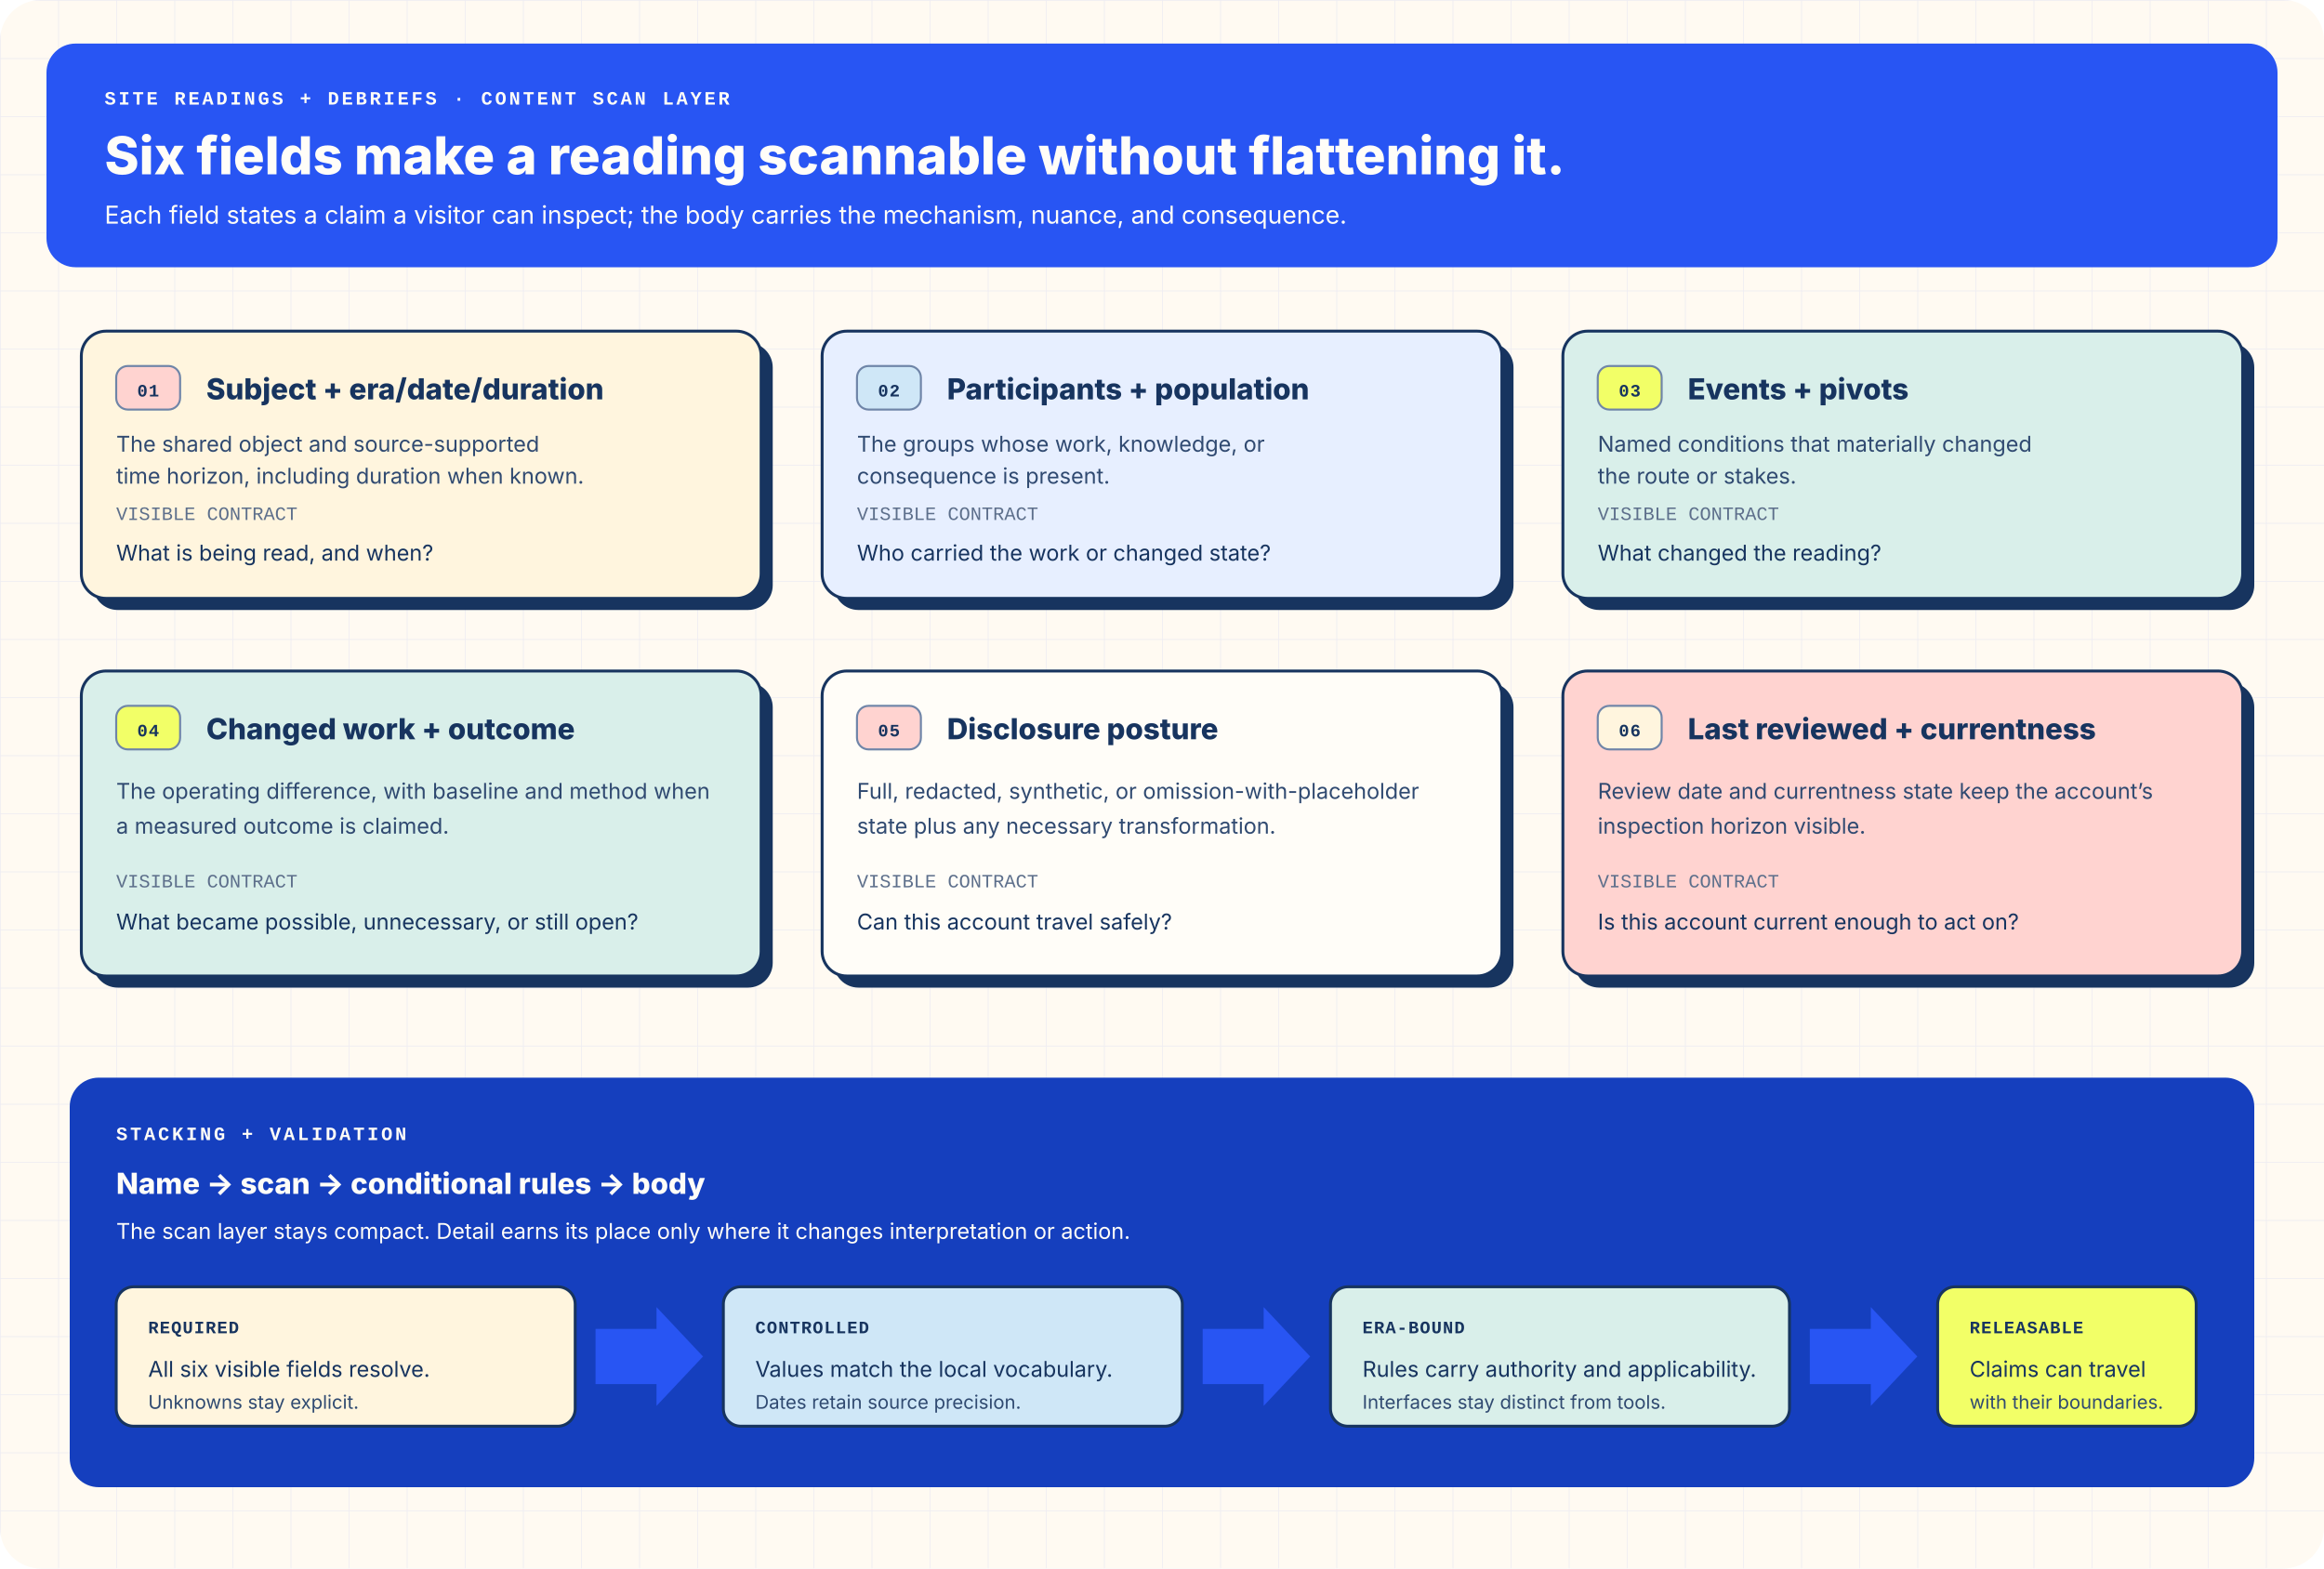
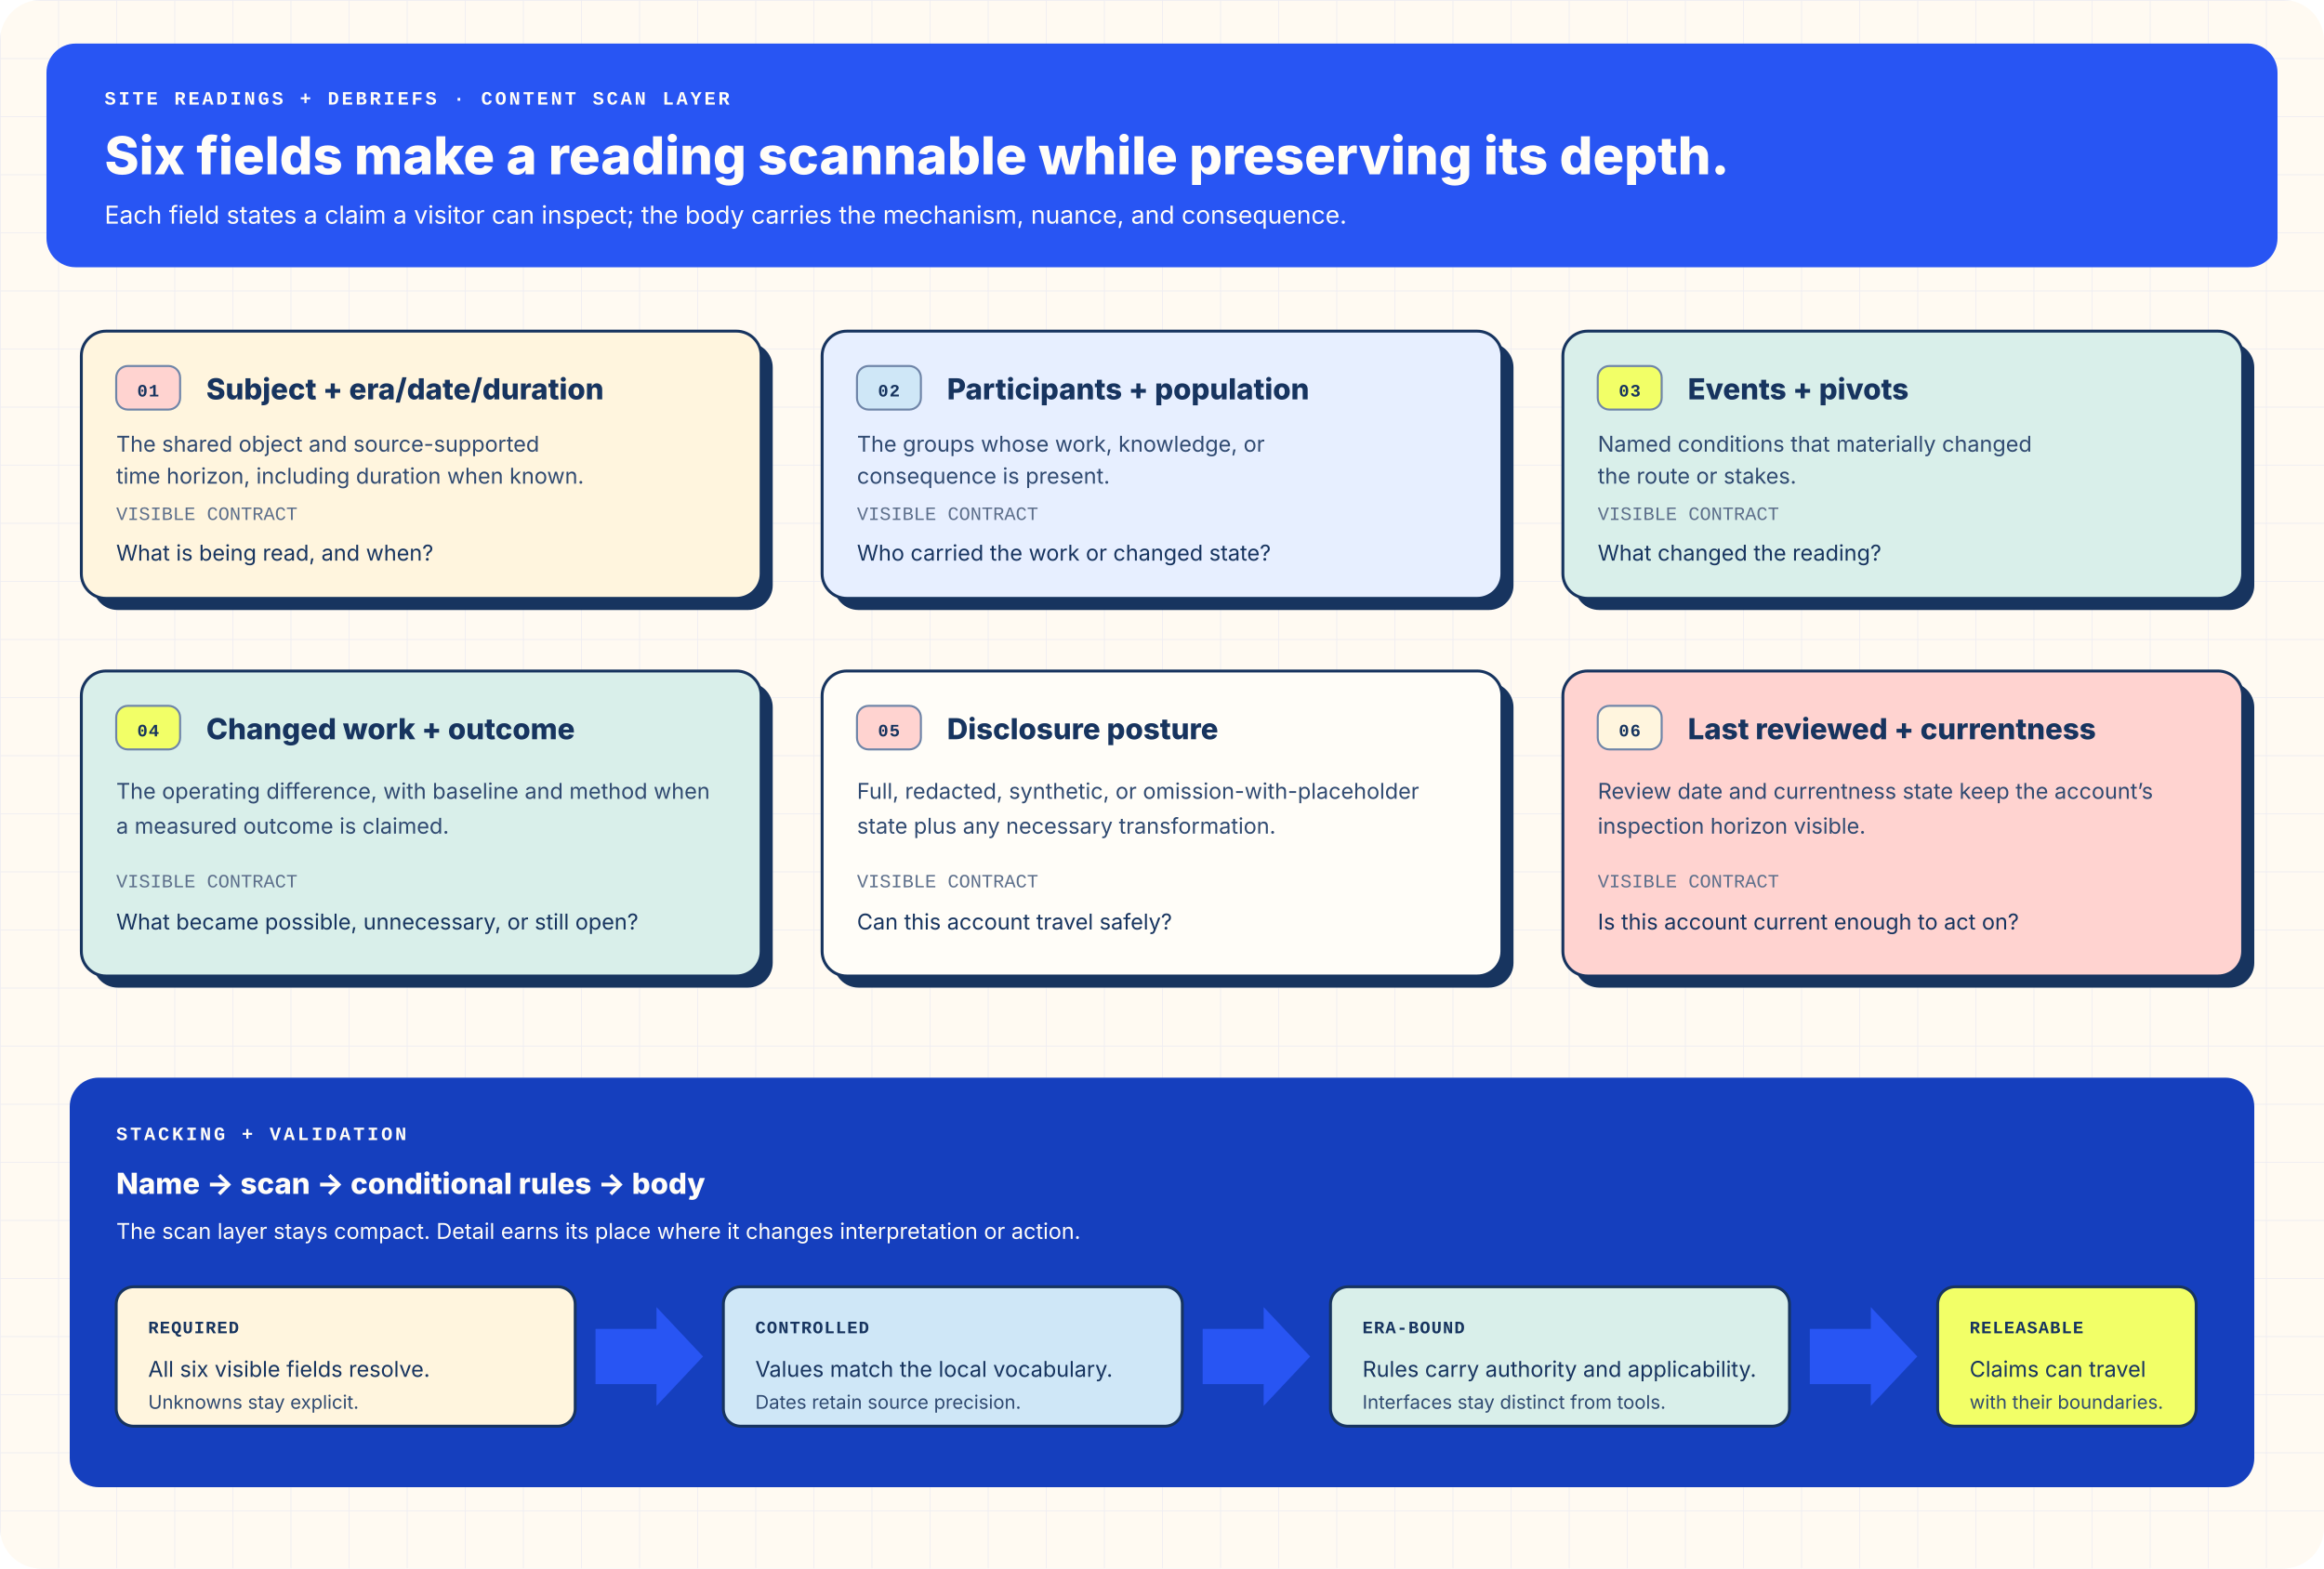
<svg xmlns="http://www.w3.org/2000/svg" viewBox="0 0 1600 1080" role="img" aria-labelledby="metadata-title metadata-desc">
  <defs>
    <pattern id="metadata-grid" width="40" height="40" patternUnits="userSpaceOnUse">
      <path d="M40 0H0V40" fill="none" stroke="#2855f3" stroke-width="1" opacity="0.08" />
    </pattern>
    <style>
      .sans{font-family:Inter,ui-sans-serif,system-ui,-apple-system,"Segoe UI",sans-serif}.mono{font-family:"SFMono-Regular",Consolas,"Liberation Mono",monospace}.ink{fill:#17345f}.body{fill:#304a71}.muted{fill:#5d6f8b}.white{fill:#fffdf8}.eyebrow{font-size:13px;font-weight:700;letter-spacing:1.8px}.title{font-size:36px;font-weight:780}.lead{font-size:17px}.card-title{font-size:20px;font-weight:760}.card-copy{font-size:15px}.small{font-size:13px}.chip{font-size:12px;font-weight:700;letter-spacing:.7px}.outline{stroke:#17345f;stroke-width:2}.soft{stroke:#6f85a8;stroke-width:1.4}.shadow{fill:#17345f}.arrow{fill:#2855f3}
    </style>
  </defs>
  <rect width="1600" height="1080" rx="28" fill="#fffaf2" />
  <rect width="1600" height="1080" rx="28" fill="url(#metadata-grid)" />
  <g role="group" aria-labelledby="metadata-header-title">
    <rect x="32" y="30" width="1536" height="154" rx="20" fill="#2855f3" />
    <text x="72" y="72" class="mono eyebrow white">SITE READINGS + DEBRIEFS · CONTENT SCAN LAYER</text>
-     <text x="72" y="120" class="sans title white">Six fields make a reading scannable without flattening it.</text>
+     <text x="72" y="120" class="sans title white">Six fields make a reading scannable while preserving its depth.</text>
    <text x="72" y="154" class="sans lead white">Each field states a claim a visitor can inspect; the body carries the mechanism, nuance, and consequence.</text>
  </g>
  <g role="group" aria-labelledby="metadata-six-title">
    <rect x="64" y="236" width="468" height="184" rx="17" class="shadow" />
    <rect x="56" y="228" width="468" height="184" rx="17" fill="#fff5de" class="outline" />
    <rect x="80" y="252" width="44" height="30" rx="8" fill="#ffd3d0" class="soft" />
    <text x="102" y="273" text-anchor="middle" class="mono chip ink">01</text>
    <text x="142" y="275" class="sans card-title ink">Subject + era/date/duration</text>
    <text x="80" y="311" class="sans card-copy body">
      <tspan x="80">The shared object and source-supported</tspan>
      <tspan x="80" dy="22">time horizon, including duration when known.</tspan>
    </text>
    <text x="80" y="358" class="mono small muted">VISIBLE CONTRACT</text>
    <text x="80" y="386" class="sans card-copy ink">What is being read, and when?</text>
    <rect x="574" y="236" width="468" height="184" rx="17" class="shadow" />
    <rect x="566" y="228" width="468" height="184" rx="17" fill="#e7efff" class="outline" />
    <rect x="590" y="252" width="44" height="30" rx="8" fill="#cfe7f7" class="soft" />
    <text x="612" y="273" text-anchor="middle" class="mono chip ink">02</text>
    <text x="652" y="275" class="sans card-title ink">Participants + population</text>
    <text x="590" y="311" class="sans card-copy body">
      <tspan x="590">The groups whose work, knowledge, or</tspan>
      <tspan x="590" dy="22">consequence is present.</tspan>
    </text>
    <text x="590" y="358" class="mono small muted">VISIBLE CONTRACT</text>
    <text x="590" y="386" class="sans card-copy ink">Who carried the work or changed state?</text>
    <rect x="1084" y="236" width="468" height="184" rx="17" class="shadow" />
    <rect x="1076" y="228" width="468" height="184" rx="17" fill="#d9efea" class="outline" />
    <rect x="1100" y="252" width="44" height="30" rx="8" fill="#f2ff67" class="soft" />
    <text x="1122" y="273" text-anchor="middle" class="mono chip ink">03</text>
    <text x="1162" y="275" class="sans card-title ink">Events + pivots</text>
    <text x="1100" y="311" class="sans card-copy body">
      <tspan x="1100">Named conditions that materially changed</tspan>
      <tspan x="1100" dy="22">the route or stakes.</tspan>
    </text>
    <text x="1100" y="358" class="mono small muted">VISIBLE CONTRACT</text>
    <text x="1100" y="386" class="sans card-copy ink">What changed the reading?</text>
    <rect x="64" y="470" width="468" height="210" rx="17" class="shadow" />
    <rect x="56" y="462" width="468" height="210" rx="17" fill="#d9efea" class="outline" />
    <rect x="80" y="486" width="44" height="30" rx="8" fill="#f2ff67" class="soft" />
    <text x="102" y="507" text-anchor="middle" class="mono chip ink">04</text>
    <text x="142" y="509" class="sans card-title ink">Changed work + outcome</text>
    <text x="80" y="550" class="sans card-copy body">The operating difference, with baseline and method when</text>
    <text x="80" y="574" class="sans card-copy body">a measured outcome is claimed.</text>
    <text x="80" y="611" class="mono small muted">VISIBLE CONTRACT</text>
    <text x="80" y="640" class="sans card-copy ink">What became possible, unnecessary, or still open?</text>
    <rect x="574" y="470" width="468" height="210" rx="17" class="shadow" />
    <rect x="566" y="462" width="468" height="210" rx="17" fill="#fffdf8" class="outline" />
    <rect x="590" y="486" width="44" height="30" rx="8" fill="#ffd3d0" class="soft" />
    <text x="612" y="507" text-anchor="middle" class="mono chip ink">05</text>
    <text x="652" y="509" class="sans card-title ink">Disclosure posture</text>
    <text x="590" y="550" class="sans card-copy body">Full, redacted, synthetic, or omission-with-placeholder</text>
    <text x="590" y="574" class="sans card-copy body">state plus any necessary transformation.</text>
    <text x="590" y="611" class="mono small muted">VISIBLE CONTRACT</text>
    <text x="590" y="640" class="sans card-copy ink">Can this account travel safely?</text>
    <rect x="1084" y="470" width="468" height="210" rx="17" class="shadow" />
    <rect x="1076" y="462" width="468" height="210" rx="17" fill="#ffd3d0" class="outline" />
    <rect x="1100" y="486" width="44" height="30" rx="8" fill="#fff5de" class="soft" />
    <text x="1122" y="507" text-anchor="middle" class="mono chip ink">06</text>
    <text x="1162" y="509" class="sans card-title ink">Last reviewed + currentness</text>
    <text x="1100" y="550" class="sans card-copy body">Review date and currentness state keep the account’s</text>
    <text x="1100" y="574" class="sans card-copy body">inspection horizon visible.</text>
    <text x="1100" y="611" class="mono small muted">VISIBLE CONTRACT</text>
    <text x="1100" y="640" class="sans card-copy ink">Is this account current enough to act on?</text>
  </g>
  <g role="group" aria-labelledby="metadata-validation-title">
    <rect x="48" y="742" width="1504" height="282" rx="20" fill="#153fbe" />
    <text x="80" y="785" class="mono eyebrow white">STACKING + VALIDATION</text>
    <text x="80" y="822" class="sans card-title white">Name → scan → conditional rules → body</text>
-     <text x="80" y="853" class="sans card-copy white">The scan layer stays compact. Detail earns its place only where it changes interpretation or action.</text>
+     <text x="80" y="853" class="sans card-copy white">The scan layer stays compact. Detail earns its place where it changes interpretation or action.</text>
    <rect x="80" y="886" width="316" height="96" rx="12" fill="#fff5de" class="outline" />
    <text x="102" y="918" class="mono chip ink">REQUIRED</text>
    <text x="102" y="948" class="sans card-copy ink">All six visible fields resolve.</text>
    <text x="102" y="970" class="sans small body">Unknowns stay explicit.</text>
    <path d="M410 915H452V900L484 934L452 968V953H410Z" class="arrow" aria-hidden="true" />
    <rect x="498" y="886" width="316" height="96" rx="12" fill="#cfe7f7" class="outline" />
    <text x="520" y="918" class="mono chip ink">CONTROLLED</text>
    <text x="520" y="948" class="sans card-copy ink">Values match the local vocabulary.</text>
    <text x="520" y="970" class="sans small body">Dates retain source precision.</text>
    <path d="M828 915H870V900L902 934L870 968V953H828Z" class="arrow" aria-hidden="true" />
    <rect x="916" y="886" width="316" height="96" rx="12" fill="#d9efea" class="outline" />
    <text x="938" y="918" class="mono chip ink">ERA-BOUND</text>
    <text x="938" y="948" class="sans card-copy ink">Rules carry authority and applicability.</text>
    <text x="938" y="970" class="sans small body">Interfaces stay distinct from tools.</text>
    <path d="M1246 915H1288V900L1320 934L1288 968V953H1246Z" class="arrow" aria-hidden="true" />
    <rect x="1334" y="886" width="178" height="96" rx="12" fill="#f2ff67" class="outline" />
    <text x="1356" y="918" class="mono chip ink">RELEASABLE</text>
    <text x="1356" y="948" class="sans card-copy ink">Claims can travel</text>
    <text x="1356" y="970" class="sans small body">with their boundaries.</text>
  </g>
</svg>
